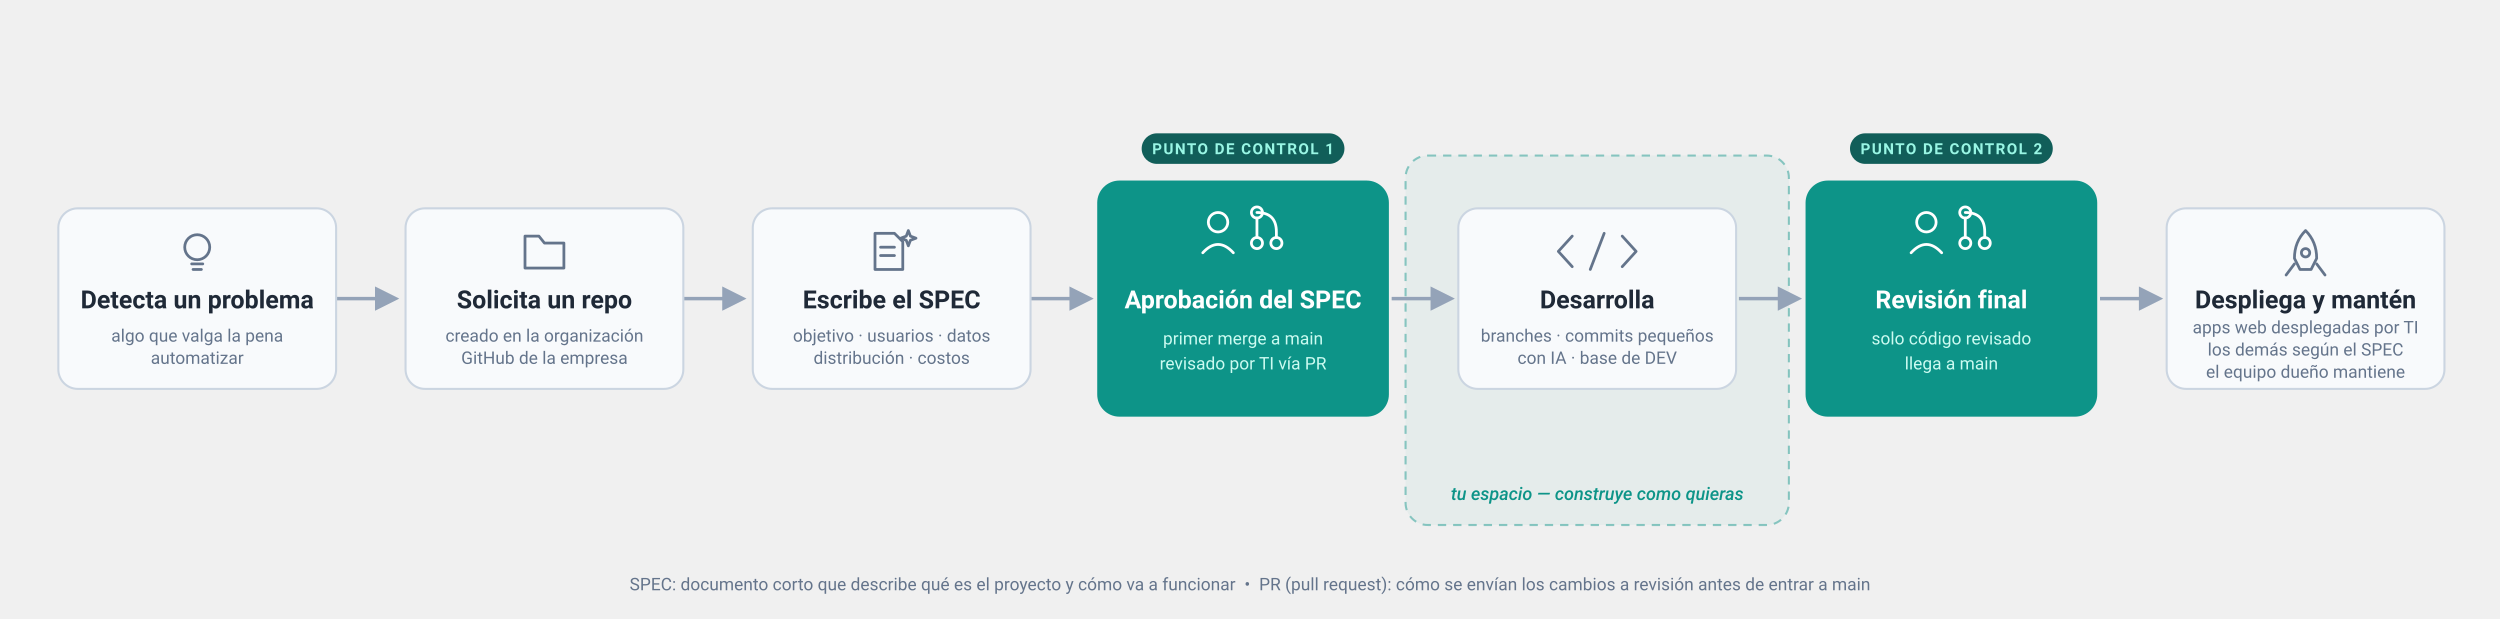
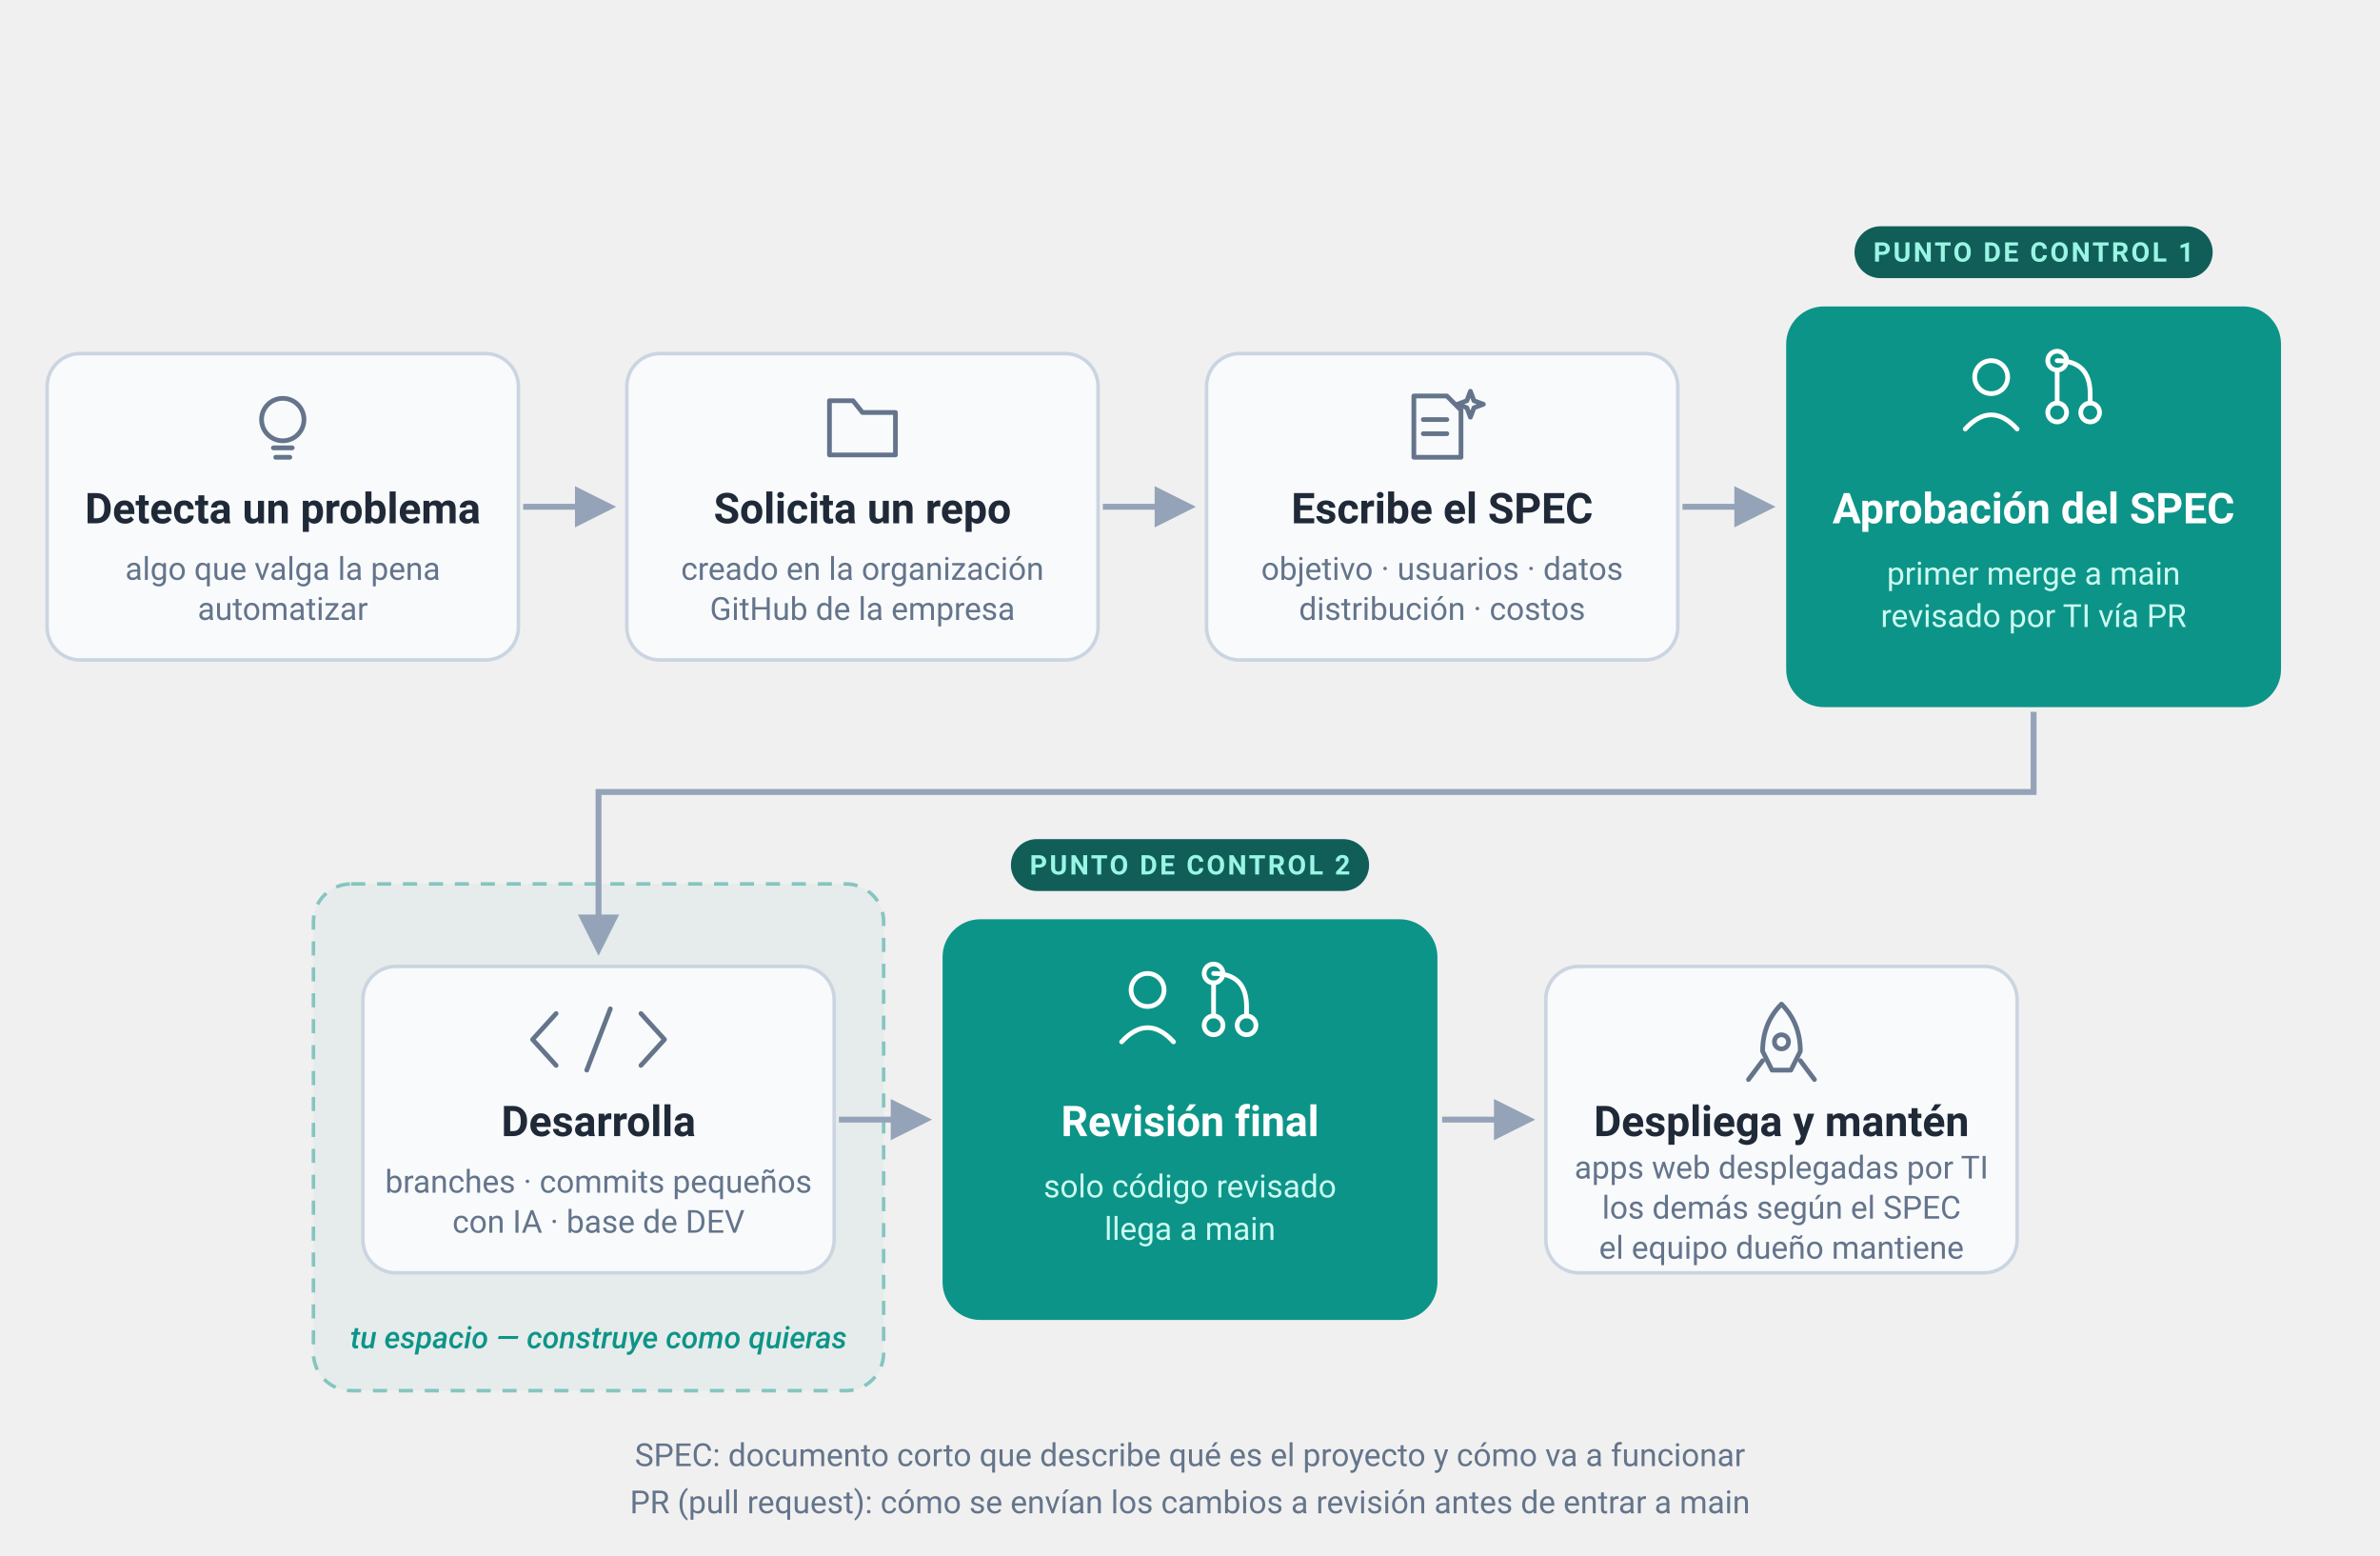
- <svg xmlns="http://www.w3.org/2000/svg" viewBox="0 0 1800 445" font-family="-apple-system, 'Segoe UI', Roboto, Helvetica, Arial, sans-serif">
+ <svg xmlns="http://www.w3.org/2000/svg" viewBox="0 0 1010 660" font-family="-apple-system, 'Segoe UI', Roboto, Helvetica, Arial, sans-serif">
  <style>
    .node   { fill: #f8fafc; stroke: #cbd5e1; stroke-width: 1.5; }
    .label  { fill: #1f2937; font-size: 18px; font-weight: 600; }
-     .caption{ fill: #64748b; font-size: 12.5px; }
+     .caption{ fill: #64748b; font-size: 13.5px; }
    .icon   { stroke: #64748b; stroke-width: 2; fill: none; stroke-linecap: round; stroke-linejoin: round; }
-     .arrow  { stroke: #94a3b8; stroke-width: 2.5; }
+     .arrow  { stroke: #94a3b8; stroke-width: 2.5; fill: none; }
    .ahead  { fill: #94a3b8; }
    .gate      { fill: #0d9488; }
    .gatelabel { fill: #ffffff; font-size: 18px; font-weight: 700; }
-     .gatecap   { fill: #ccfbf1; font-size: 12.5px; }
+     .gatecap   { fill: #ccfbf1; font-size: 13.5px; }
    .gateicon  { stroke: #ffffff; stroke-width: 2; fill: none; stroke-linecap: round; stroke-linejoin: round; }
    .chip      { fill: #115e59; }
-     .chiptext  { fill: #99f6e4; font-size: 11px; font-weight: 700; letter-spacing: 1px; }
+     .chiptext  { fill: #99f6e4; font-size: 11.5px; font-weight: 700; letter-spacing: 1px; }
    .zone      { fill: rgba(13, 148, 136, 0.05); stroke: rgba(13, 148, 136, 0.45); stroke-width: 1.5; stroke-dasharray: 6 5; }
    .zonetext  { fill: #0d9488; font-size: 13px; font-style: italic; font-weight: 500; }
    @media (prefers-color-scheme: dark) {
      .node   { fill: #161b22; stroke: #30363d; }
      .label  { fill: #e6edf3; }
      .caption{ fill: #8b949e; }
      .icon   { stroke: #8b949e; }
      .arrow  { stroke: #6e7681; }
      .ahead  { fill: #6e7681; }
      .zone   { fill: rgba(45, 212, 191, 0.06); stroke: rgba(45, 212, 191, 0.4); }
      .zonetext { fill: #2dd4bf; }
    }
  </style>
-   <rect class="zone" x="1012" y="112" width="276" height="266" rx="16" />
-   <text class="zonetext" x="1150" y="360" text-anchor="middle">tu espacio — construye como quieras</text>
  <defs>
    <marker id="ah" viewBox="0 0 10 10" refX="8" refY="5" markerWidth="7" markerHeight="7" orient="auto">
      <path class="ahead" d="M 0 0 L 10 5 L 0 10 z" />
    </marker>
  </defs>
-   <line class="arrow" x1="242" y1="215" x2="284" y2="215" marker-end="url(#ah)" />
-   <line class="arrow" x1="492" y1="215" x2="534" y2="215" marker-end="url(#ah)" />
-   <line class="arrow" x1="742" y1="215" x2="784" y2="215" marker-end="url(#ah)" />
-   <line class="arrow" x1="1002" y1="215" x2="1044" y2="215" marker-end="url(#ah)" />
-   <line class="arrow" x1="1252" y1="215" x2="1294" y2="215" marker-end="url(#ah)" />
-   <line class="arrow" x1="1512" y1="215" x2="1554" y2="215" marker-end="url(#ah)" />
-   <rect class="node" x="42" y="150" width="200" height="130" rx="14" />
+   <rect class="zone" x="133" y="375" width="242" height="215" rx="16" />
+   <text class="zonetext" x="254" y="572" text-anchor="middle">tu espacio — construye como quieras</text>
+   <line class="arrow" x1="222" y1="215" x2="258" y2="215" marker-end="url(#ah)" />
+   <line class="arrow" x1="468" y1="215" x2="504" y2="215" marker-end="url(#ah)" />
+   <line class="arrow" x1="714" y1="215" x2="750" y2="215" marker-end="url(#ah)" />
+   <path class="arrow" d="M 863 302 L 863 336 L 254 336 L 254 402" marker-end="url(#ah)" />
+   <line class="arrow" x1="356" y1="475" x2="392" y2="475" marker-end="url(#ah)" />
+   <line class="arrow" x1="612" y1="475" x2="648" y2="475" marker-end="url(#ah)" />
+   <rect class="node" x="20" y="150" width="200" height="130" rx="14" />
  <g class="icon">
-     <circle cx="142" cy="178" r="9" />
-     <line x1="138" y1="190" x2="146" y2="190" />
-     <line x1="139" y1="194" x2="145" y2="194" />
+     <circle cx="120" cy="178" r="9" />
+     <line x1="116" y1="190" x2="124" y2="190" />
+     <line x1="117" y1="194" x2="123" y2="194" />
  </g>
-   <text class="label" x="142" y="222" text-anchor="middle">Detecta un problema</text>
-   <text class="caption" x="142" y="246" text-anchor="middle">algo que valga la pena</text>
-   <text class="caption" x="142" y="262" text-anchor="middle">automatizar</text>
-   <rect class="node" x="292" y="150" width="200" height="130" rx="14" />
+   <text class="label" x="120" y="222" text-anchor="middle">Detecta un problema</text>
+   <text class="caption" x="120" y="246" text-anchor="middle">algo que valga la pena</text>
+   <text class="caption" x="120" y="263" text-anchor="middle">automatizar</text>
+   <rect class="node" x="266" y="150" width="200" height="130" rx="14" />
  <g class="icon">
-     <path d="M 378 170 h 10 l 4 5 h 14 v 18 h -28 z" />
+     <path d="M 352 170 h 10 l 4 5 h 14 v 18 h -28 z" />
  </g>
-   <text class="label" x="392" y="222" text-anchor="middle">Solicita un repo</text>
-   <text class="caption" x="392" y="246" text-anchor="middle">creado en la organización</text>
-   <text class="caption" x="392" y="262" text-anchor="middle">GitHub de la empresa</text>
-   <rect class="node" x="542" y="150" width="200" height="130" rx="14" />
+   <text class="label" x="366" y="222" text-anchor="middle">Solicita un repo</text>
+   <text class="caption" x="366" y="246" text-anchor="middle">creado en la organización</text>
+   <text class="caption" x="366" y="263" text-anchor="middle">GitHub de la empresa</text>
+   <rect class="node" x="512" y="150" width="200" height="130" rx="14" />
  <g class="icon">
-     <path d="M 630 168 h 14 l 6 6 v 20 h -20 z" />
-     <line x1="634" y1="178" x2="644" y2="178" />
-     <line x1="634" y1="184" x2="644" y2="184" />
-     <path d="M 654 166 l 1.5 4 l 4 1.5 l -4 1.5 l -1.5 4 l -1.5 -4 l -4 -1.5 l 4 -1.5 z" />
+     <path d="M 600 168 h 14 l 6 6 v 20 h -20 z" />
+     <line x1="604" y1="178" x2="614" y2="178" />
+     <line x1="604" y1="184" x2="614" y2="184" />
+     <path d="M 624 166 l 1.5 4 l 4 1.5 l -4 1.5 l -1.5 4 l -1.5 -4 l -4 -1.5 l 4 -1.5 z" />
  </g>
-   <text class="label" x="642" y="222" text-anchor="middle">Escribe el SPEC</text>
-   <text class="caption" x="642" y="246" text-anchor="middle">objetivo · usuarios · datos</text>
-   <text class="caption" x="642" y="262" text-anchor="middle">distribución · costos</text>
-   <rect class="chip" x="822" y="96" width="146" height="22" rx="11" />
-   <text class="chiptext" x="895" y="111" text-anchor="middle">PUNTO DE CONTROL 1</text>
-   <rect class="gate" x="790" y="130" width="210" height="170" rx="16" />
+   <text class="label" x="612" y="222" text-anchor="middle">Escribe el SPEC</text>
+   <text class="caption" x="612" y="246" text-anchor="middle">objetivo · usuarios · datos</text>
+   <text class="caption" x="612" y="263" text-anchor="middle">distribución · costos</text>
+   <rect class="chip" x="787" y="96" width="152" height="22" rx="11" />
+   <text class="chiptext" x="863" y="111" text-anchor="middle">PUNTO DE CONTROL 1</text>
+   <rect class="gate" x="758" y="130" width="210" height="170" rx="16" />
  <g class="gateicon">
-     <circle cx="877" cy="160" r="7" />
-     <path d="M 866 182 q 11 -12 22 0" />
-     <circle cx="905" cy="153" r="4" />
-     <circle cx="905" cy="175" r="4" />
-     <line x1="905" y1="157" x2="905" y2="171" />
-     <path d="M 905 153 q 14 0 14 14 v 4" fill="none" />
-     <circle cx="919" cy="175" r="4" />
+     <circle cx="845" cy="160" r="7" />
+     <path d="M 834 182 q 11 -12 22 0" />
+     <circle cx="873" cy="153" r="4" />
+     <circle cx="873" cy="175" r="4" />
+     <line x1="873" y1="157" x2="873" y2="171" />
+     <path d="M 873 153 q 14 0 14 14 v 4" fill="none" />
+     <circle cx="887" cy="175" r="4" />
  </g>
-   <text class="gatelabel" x="895" y="222" text-anchor="middle">Aprobación del SPEC</text>
-   <text class="gatecap" x="895" y="248" text-anchor="middle">primer merge a main</text>
-   <text class="gatecap" x="895" y="266" text-anchor="middle">revisado por TI vía PR</text>
-   <rect class="node" x="1050" y="150" width="200" height="130" rx="14" />
+   <text class="gatelabel" x="863" y="222" text-anchor="middle">Aprobación del SPEC</text>
+   <text class="gatecap" x="863" y="248" text-anchor="middle">primer merge a main</text>
+   <text class="gatecap" x="863" y="266" text-anchor="middle">revisado por TI vía PR</text>
+   <rect class="node" x="154" y="410" width="200" height="130" rx="14" />
  <g class="icon">
-     <path d="M 1132 170 l -10 11 l 10 11" />
-     <path d="M 1168 170 l 10 11 l -10 11" />
-     <line x1="1155" y1="168" x2="1145" y2="194" />
+     <path d="M 236 430 l -10 11 l 10 11" />
+     <path d="M 272 430 l 10 11 l -10 11" />
+     <line x1="259" y1="428" x2="249" y2="454" />
  </g>
-   <text class="label" x="1150" y="222" text-anchor="middle">Desarrolla</text>
-   <text class="caption" x="1150" y="246" text-anchor="middle">branches · commits pequeños</text>
-   <text class="caption" x="1150" y="262" text-anchor="middle">con IA · base de DEV</text>
-   <rect class="chip" x="1332" y="96" width="146" height="22" rx="11" />
-   <text class="chiptext" x="1405" y="111" text-anchor="middle">PUNTO DE CONTROL 2</text>
-   <rect class="gate" x="1300" y="130" width="210" height="170" rx="16" />
+   <text class="label" x="254" y="482" text-anchor="middle">Desarrolla</text>
+   <text class="caption" x="254" y="506" text-anchor="middle">branches · commits pequeños</text>
+   <text class="caption" x="254" y="523" text-anchor="middle">con IA · base de DEV</text>
+   <rect class="chip" x="429" y="356" width="152" height="22" rx="11" />
+   <text class="chiptext" x="505" y="371" text-anchor="middle">PUNTO DE CONTROL 2</text>
+   <rect class="gate" x="400" y="390" width="210" height="170" rx="16" />
  <g class="gateicon">
-     <circle cx="1387" cy="160" r="7" />
-     <path d="M 1376 182 q 11 -12 22 0" />
-     <circle cx="1415" cy="153" r="4" />
-     <circle cx="1415" cy="175" r="4" />
-     <line x1="1415" y1="157" x2="1415" y2="171" />
-     <path d="M 1415 153 q 14 0 14 14 v 4" fill="none" />
-     <circle cx="1429" cy="175" r="4" />
+     <circle cx="487" cy="420" r="7" />
+     <path d="M 476 442 q 11 -12 22 0" />
+     <circle cx="515" cy="413" r="4" />
+     <circle cx="515" cy="435" r="4" />
+     <line x1="515" y1="417" x2="515" y2="431" />
+     <path d="M 515 413 q 14 0 14 14 v 4" fill="none" />
+     <circle cx="529" cy="435" r="4" />
  </g>
-   <text class="gatelabel" x="1405" y="222" text-anchor="middle">Revisión final</text>
-   <text class="gatecap" x="1405" y="248" text-anchor="middle">solo código revisado</text>
-   <text class="gatecap" x="1405" y="266" text-anchor="middle">llega a main</text>
-   <rect class="node" x="1560" y="150" width="200" height="130" rx="14" />
+   <text class="gatelabel" x="505" y="482" text-anchor="middle">Revisión final</text>
+   <text class="gatecap" x="505" y="508" text-anchor="middle">solo código revisado</text>
+   <text class="gatecap" x="505" y="526" text-anchor="middle">llega a main</text>
+   <rect class="node" x="656" y="410" width="200" height="130" rx="14" />
  <g class="icon">
-     <path d="M 1660 166 q 8 8 8 20 l -4 8 h -8 l -4 -8 q 0 -12 8 -20 z" />
-     <circle cx="1660" cy="182" r="3" />
-     <path d="M 1652 190 l -6 8 M 1668 190 l 6 8" />
+     <path d="M 756 426 q 8 8 8 20 l -4 8 h -8 l -4 -8 q 0 -12 8 -20 z" />
+     <circle cx="756" cy="442" r="3" />
+     <path d="M 748 450 l -6 8 M 764 450 l 6 8" />
  </g>
-   <text class="label" x="1660" y="222" text-anchor="middle">Despliega y mantén</text>
-   <text class="caption" x="1660" y="240" text-anchor="middle">apps web desplegadas por TI</text>
-   <text class="caption" x="1660" y="256" text-anchor="middle">los demás según el SPEC</text>
-   <text class="caption" x="1660" y="272" text-anchor="middle">el equipo dueño mantiene</text>
-   <text class="caption" x="900" y="425" text-anchor="middle">SPEC: documento corto que describe qué es el proyecto y cómo va a funcionar • PR (pull request): cómo se envían los cambios a revisión antes de entrar a main</text>
+   <text class="label" x="756" y="482" text-anchor="middle">Despliega y mantén</text>
+   <text class="caption" x="756" y="500" text-anchor="middle">apps web desplegadas por TI</text>
+   <text class="caption" x="756" y="517" text-anchor="middle">los demás según el SPEC</text>
+   <text class="caption" x="756" y="534" text-anchor="middle">el equipo dueño mantiene</text>
+   <text class="caption" x="505" y="622" text-anchor="middle">SPEC: documento corto que describe qué es el proyecto y cómo va a funcionar</text>
+   <text class="caption" x="505" y="642" text-anchor="middle">PR (pull request): cómo se envían los cambios a revisión antes de entrar a main</text>
</svg>
